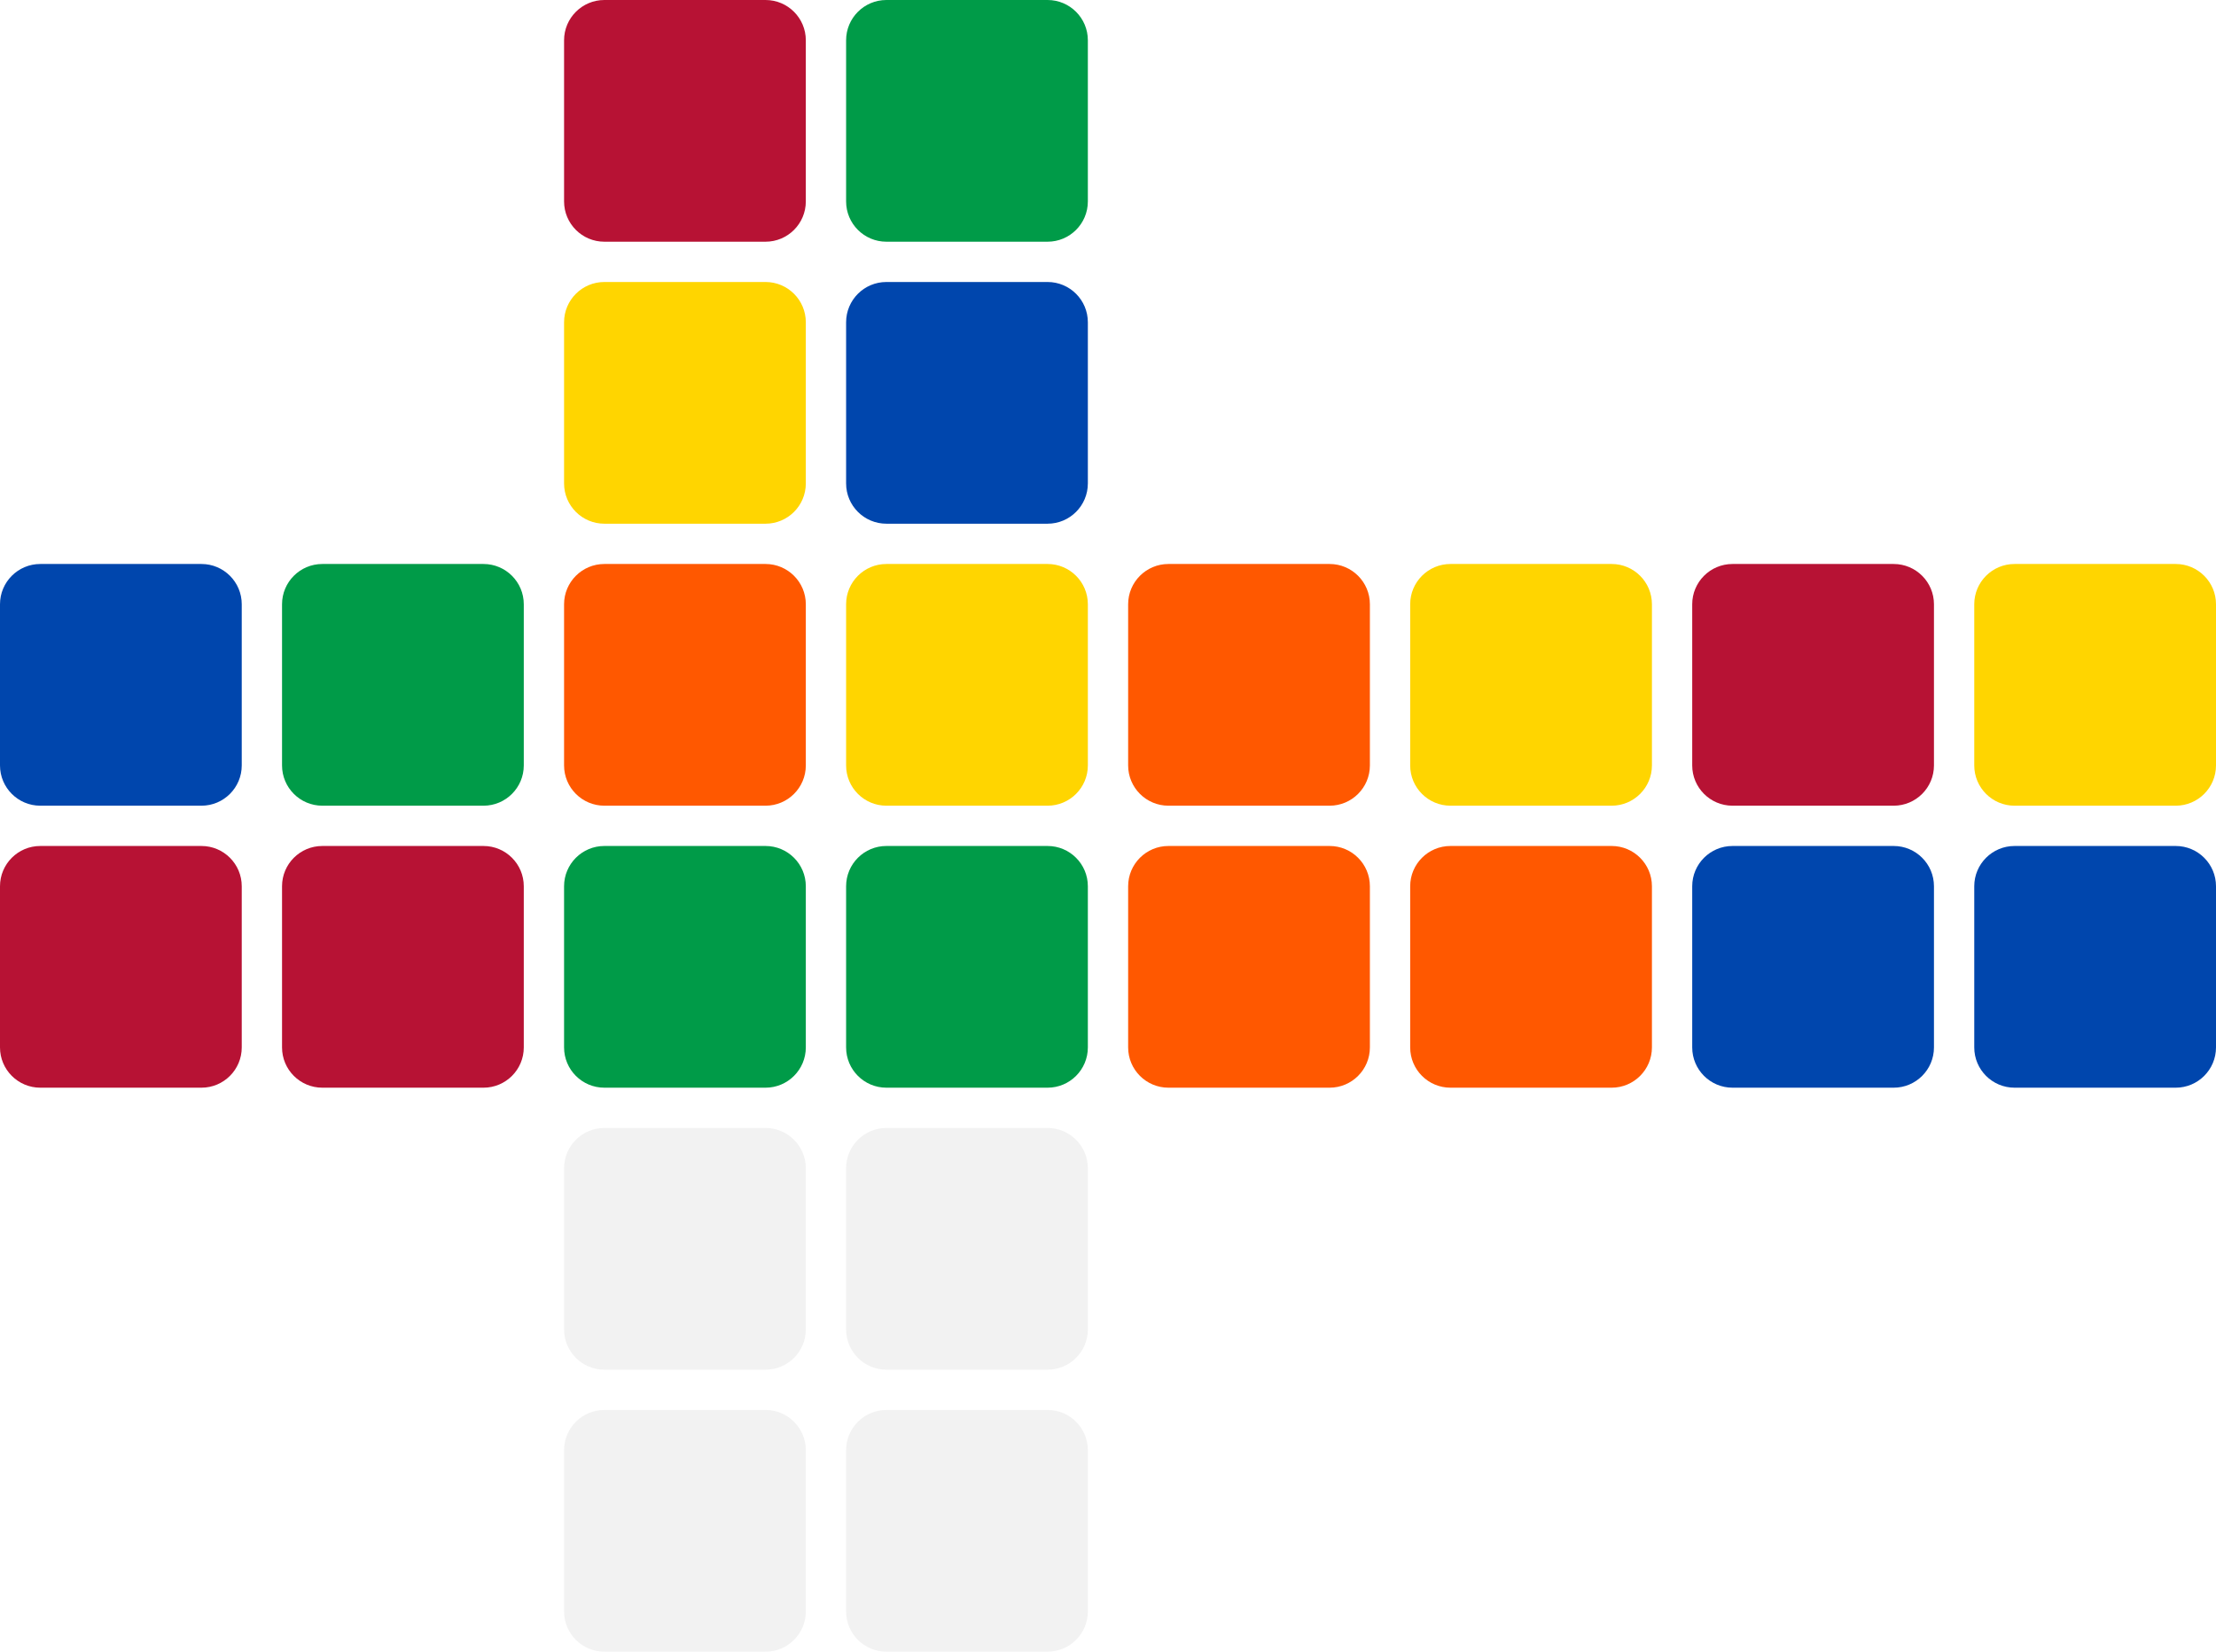
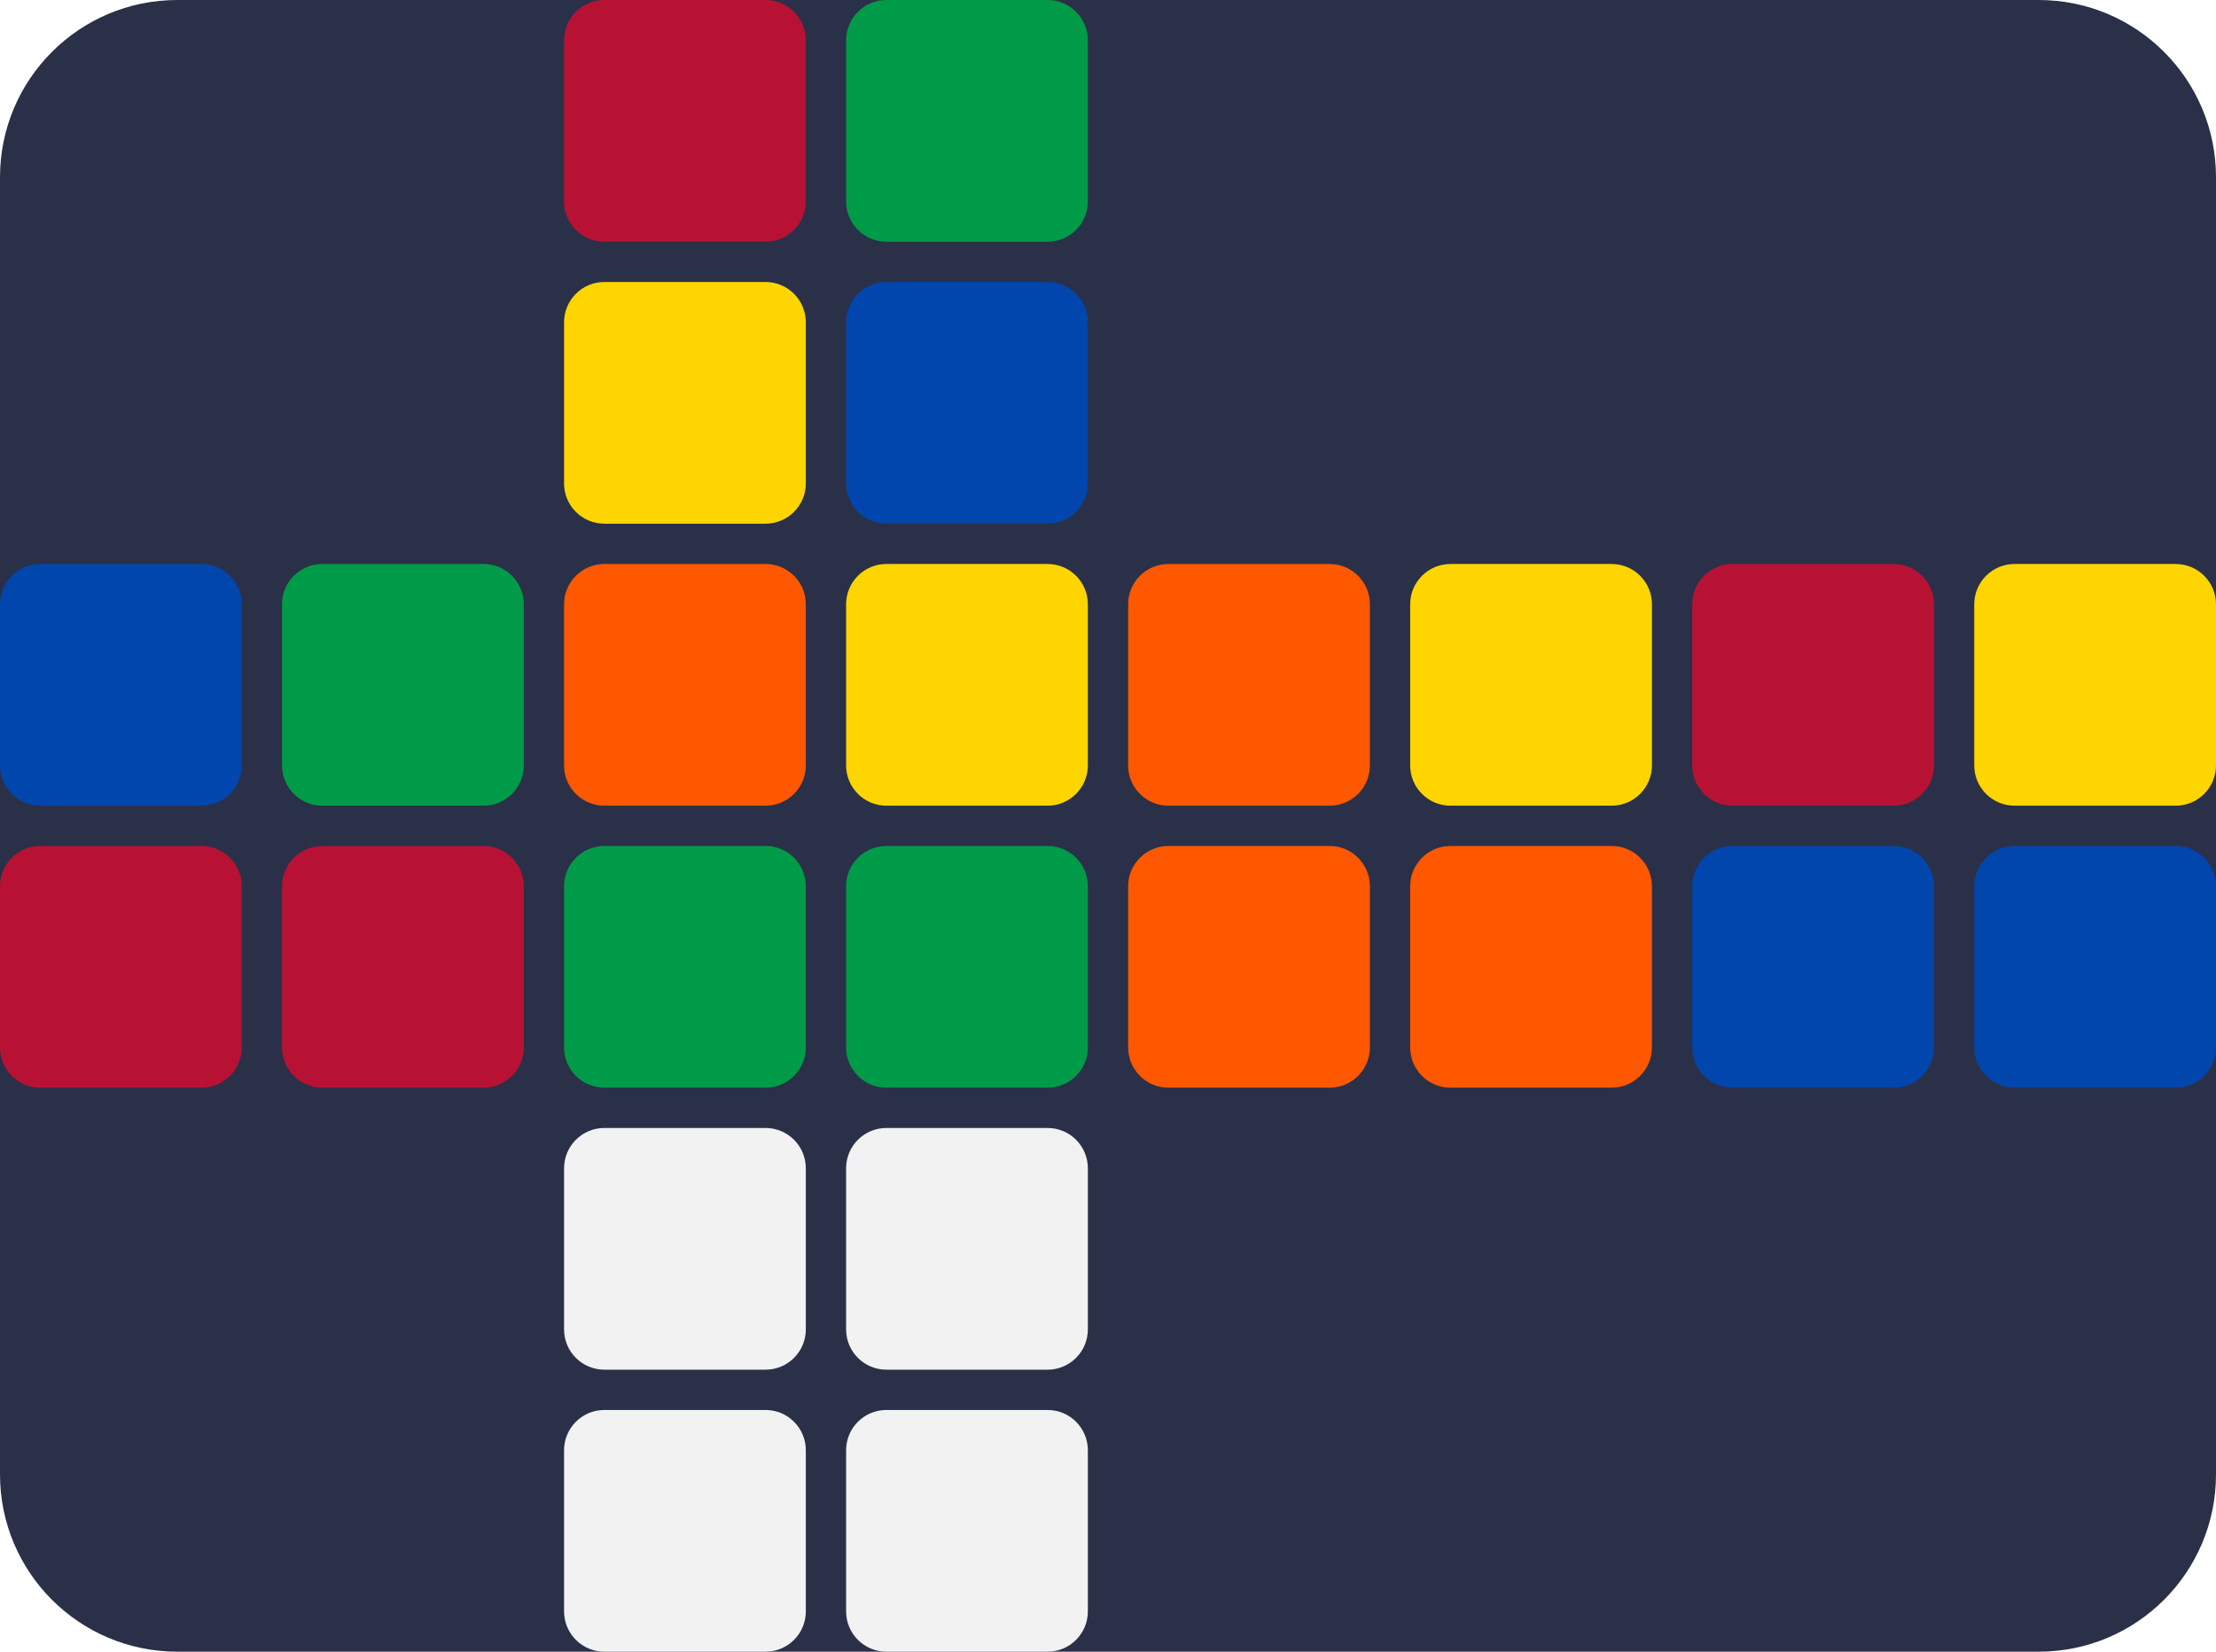
<svg xmlns="http://www.w3.org/2000/svg" viewBox="0 0 275 205">
+   <rect x="0" y="0" width="275" height="205" rx="22" fill="#2a3048" />
  <rect x="70" y="0" width="30" height="30" rx="5" fill="#b71234" />
  <rect x="105" y="0" width="30" height="30" rx="5" fill="#009b48" />
  <rect x="70" y="35" width="30" height="30" rx="5" fill="#ffd500" />
  <rect x="105" y="35" width="30" height="30" rx="5" fill="#0046ad" />
  <rect x="0" y="70" width="30" height="30" rx="5" fill="#0046ad" />
  <rect x="35" y="70" width="30" height="30" rx="5" fill="#009b48" />
  <rect x="0" y="105" width="30" height="30" rx="5" fill="#b71234" />
  <rect x="35" y="105" width="30" height="30" rx="5" fill="#b71234" />
  <rect x="70" y="70" width="30" height="30" rx="5" fill="#ff5800" />
  <rect x="105" y="70" width="30" height="30" rx="5" fill="#ffd500" />
  <rect x="70" y="105" width="30" height="30" rx="5" fill="#009b48" />
  <rect x="105" y="105" width="30" height="30" rx="5" fill="#009b48" />
  <rect x="140" y="70" width="30" height="30" rx="5" fill="#ff5800" />
  <rect x="175" y="70" width="30" height="30" rx="5" fill="#ffd500" />
  <rect x="140" y="105" width="30" height="30" rx="5" fill="#ff5800" />
  <rect x="175" y="105" width="30" height="30" rx="5" fill="#ff5800" />
  <rect x="210" y="70" width="30" height="30" rx="5" fill="#b71234" />
  <rect x="245" y="70" width="30" height="30" rx="5" fill="#ffd500" />
  <rect x="210" y="105" width="30" height="30" rx="5" fill="#0046ad" />
  <rect x="245" y="105" width="30" height="30" rx="5" fill="#0046ad" />
  <rect x="70" y="140" width="30" height="30" rx="5" fill="#f2f2f2" />
  <rect x="105" y="140" width="30" height="30" rx="5" fill="#f2f2f2" />
  <rect x="70" y="175" width="30" height="30" rx="5" fill="#f2f2f2" />
  <rect x="105" y="175" width="30" height="30" rx="5" fill="#f2f2f2" />
</svg>
